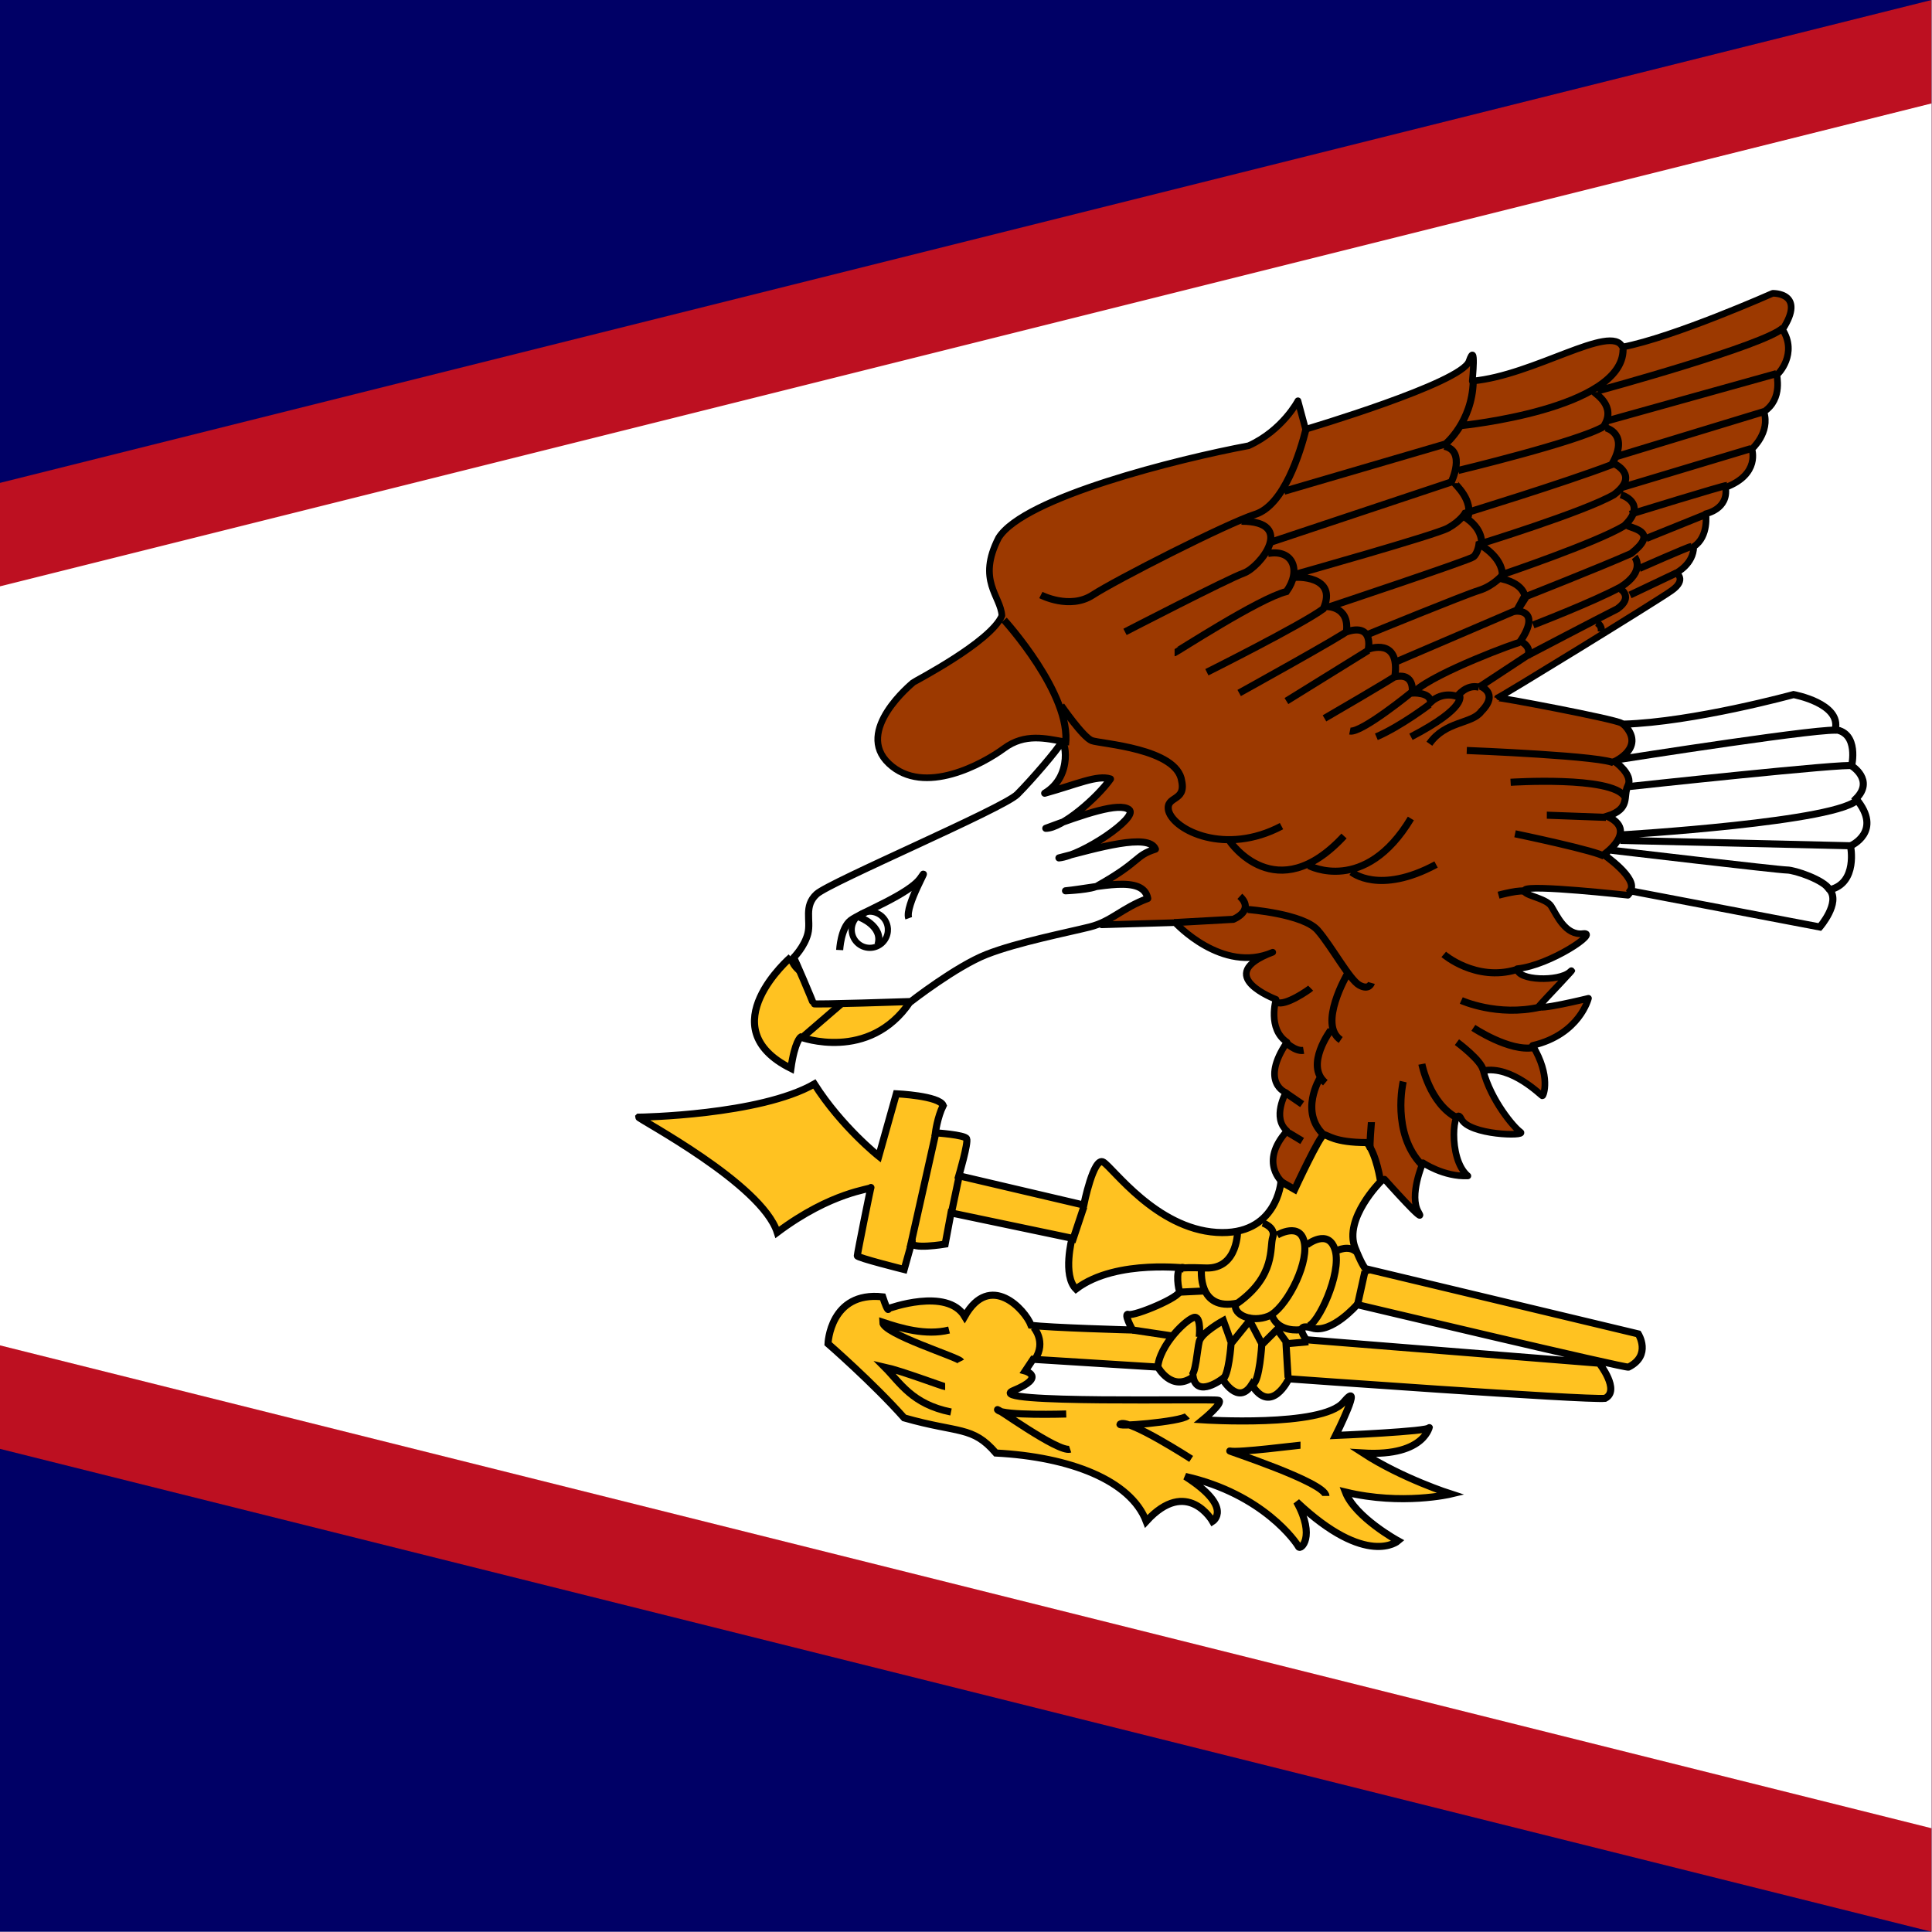
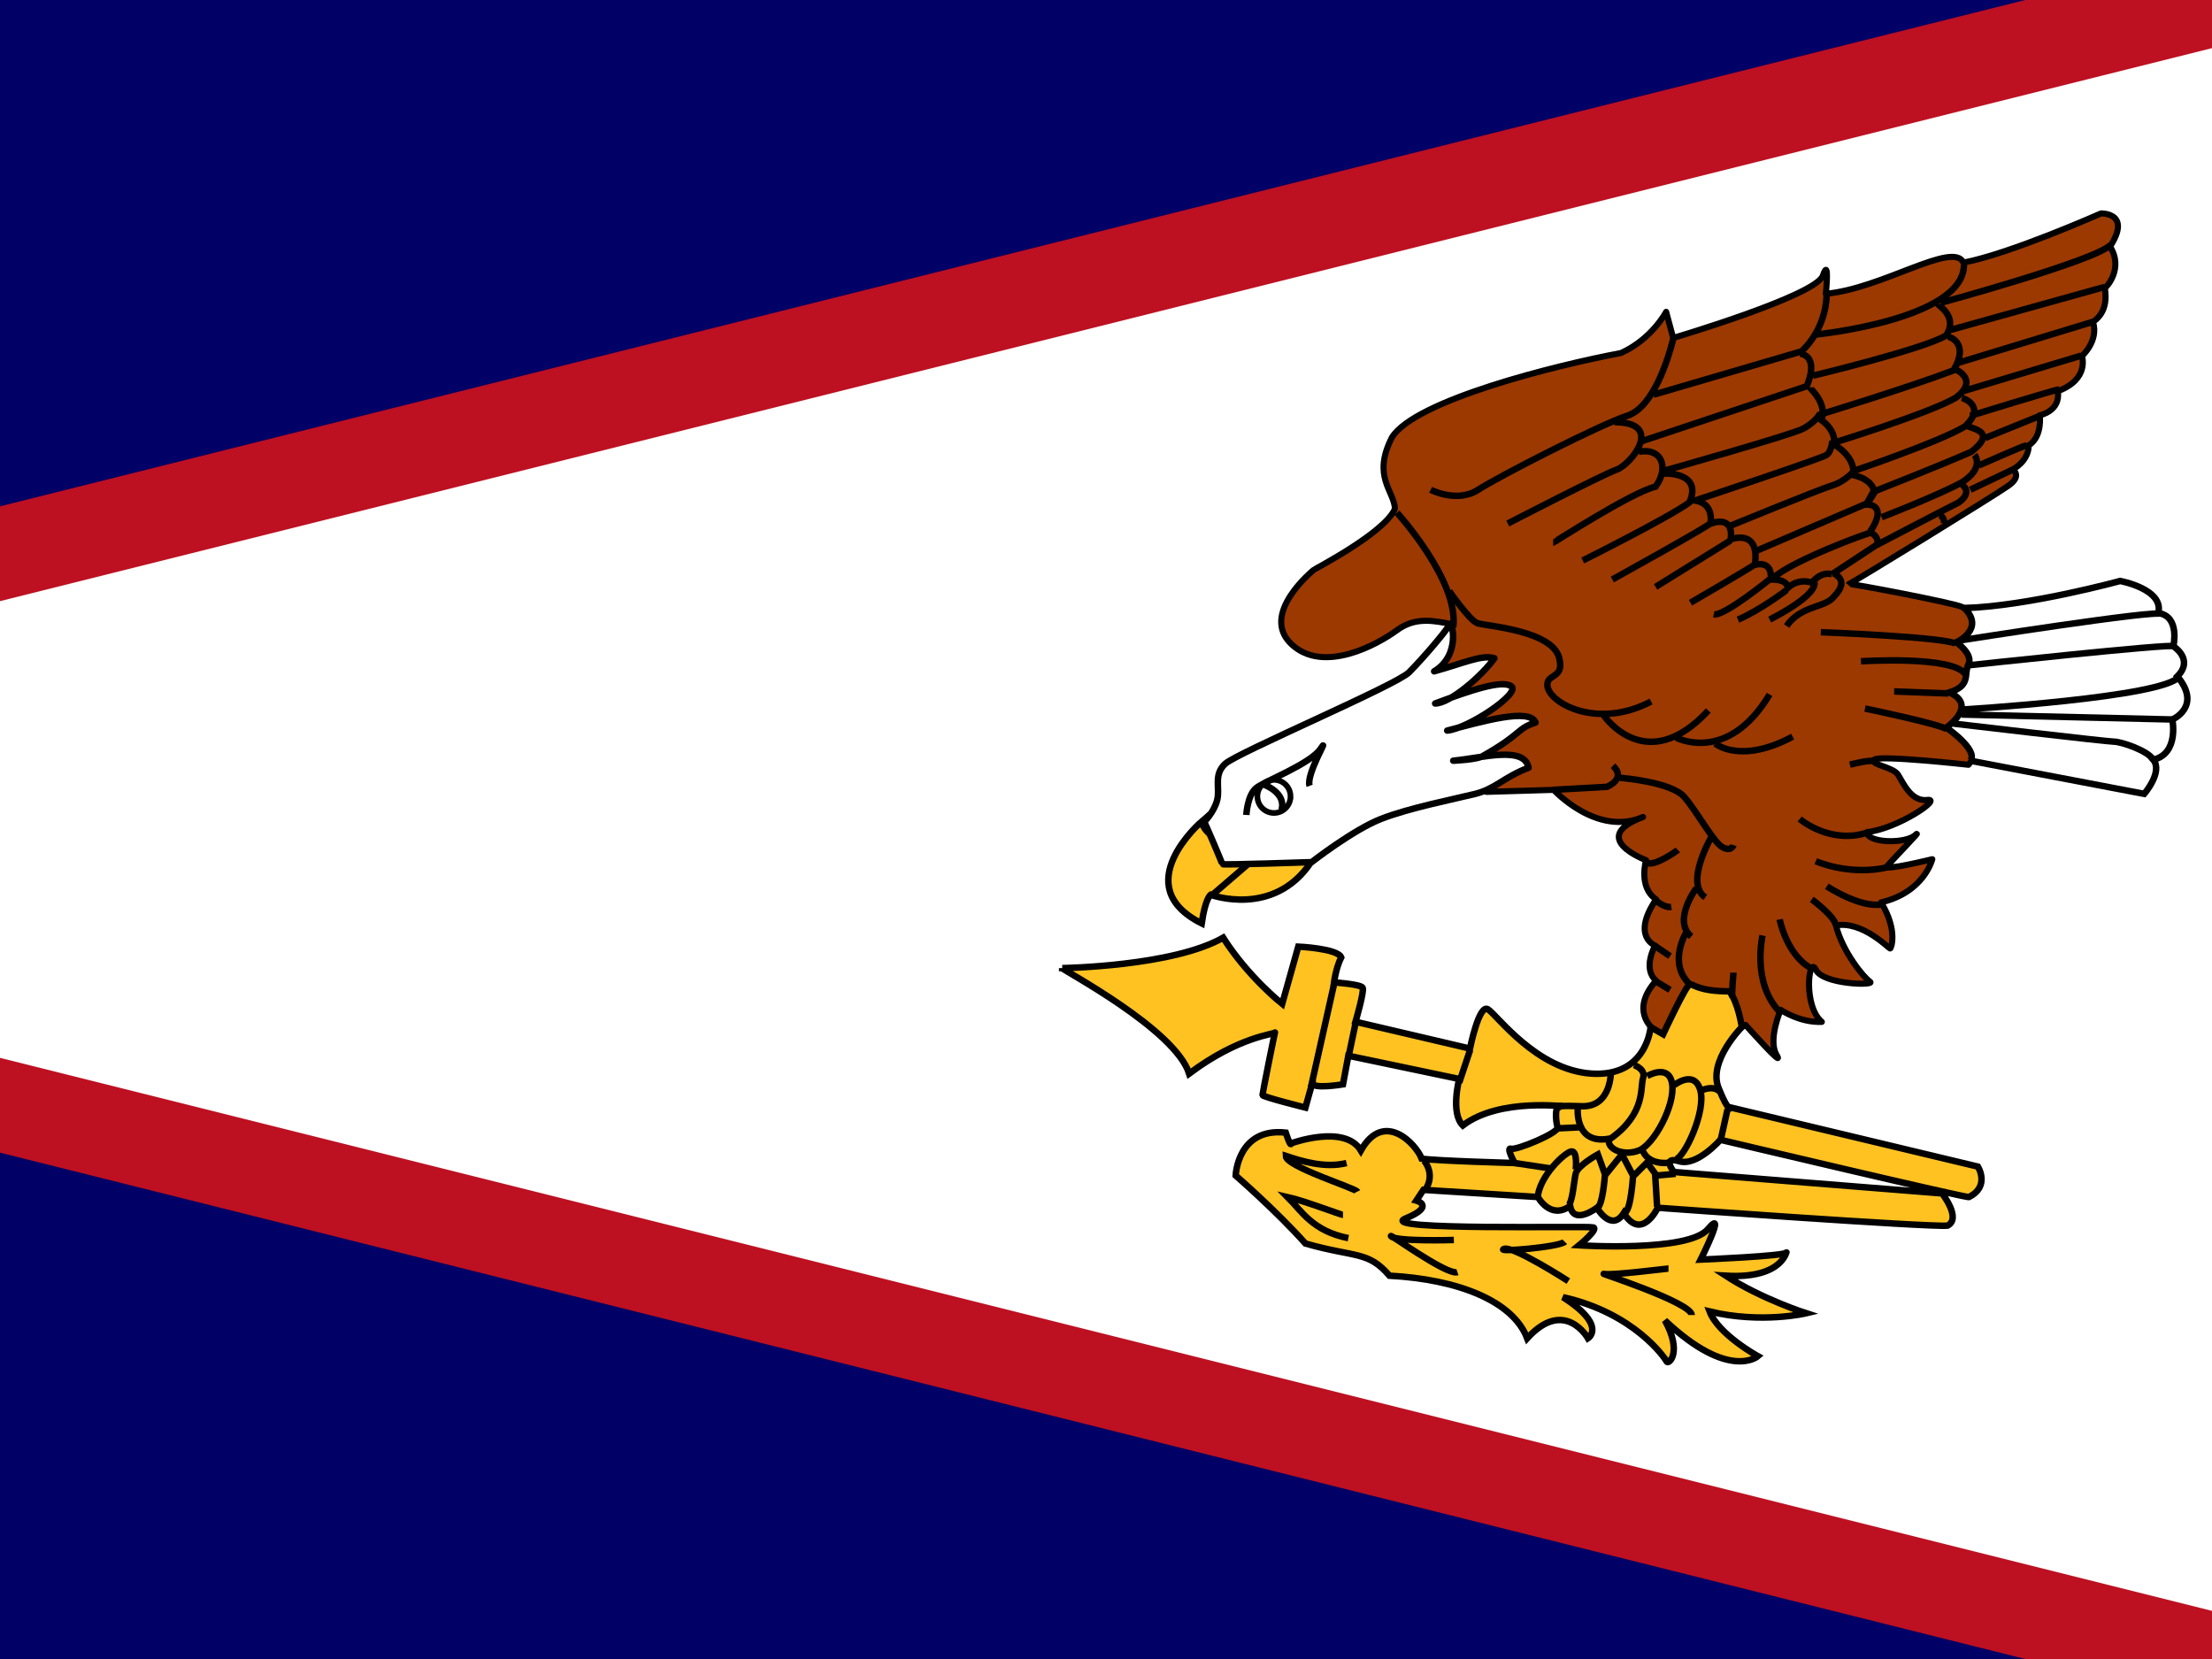
- <svg xmlns="http://www.w3.org/2000/svg" height="512" width="512">
+ <svg xmlns="http://www.w3.org/2000/svg" height="480" width="640">
  <defs>
    <clipPath id="a">
-       <path fill="gray" d="M496.06 15.937h496.06v496.06H496.06z" />
+       <path fill-opacity=".67" d="M0 0h640v480H0z" />
    </clipPath>
  </defs>
-   <g clip-path="url(#a)" transform="translate(-512 -16.45) scale(1.032)">
-     <path fill="#006" d="M0 15.937h992.13v496.06H0z" />
-     <path d="M0 263.97L992.13 512V15.94L0 263.97z" fill-rule="evenodd" fill="#bd1021" />
-     <path d="M992.13 42.512v442.91L106.3 263.962l885.83-221.46z" fill-rule="evenodd" fill="#fff" />
+   <g clip-path="url(#a)">
+     <path fill="#006" d="M-374-16H650v512H-374z" />
+     <path d="M-374 240L650 496V-16L-374 240z" fill-rule="evenodd" fill="#bd1021" />
+     <path d="M650 11.43v457.14L-264.29 240 650 11.43z" fill-rule="evenodd" fill="#fff" />
    <g stroke="#000">
-       <path stroke-linejoin="round" d="M825.487 319.59s-6.193-5.07 1.127-13.234c-3.942-3.378-.282-9.853-.282-9.853s-6.757-2.534.282-12.95c-5.068-3.38-2.816-10.982-2.816-10.982s-16.61-6.193-.844-12.104c-12.95 5.63-25.058-7.603-25.058-7.603l-18.863.564c-3.2-15.67-28.07-2.06-9.58-47.01-4.787-.846-10.136-2.253-15.485 1.688-5.35 3.94-20.553 12.387-29.562 3.94s5.91-20.552 6.194-20.833c.28-.28 19.99-10.417 22.804-17.173-.28-5.07-6.475-9.01-.845-19.99 6.475-10.418 46.17-20.273 64.2-23.65 8.726-3.943 12.668-11.544 12.668-11.544l1.97 7.32s39.98-11.825 41.95-17.456.846 5.068.846 5.068c15.766-1.408 35.755-14.92 38.57-8.728 13.233-2.534 38.573-13.795 38.573-13.795s8.727-.28 2.533 9.29c3.942 6.195-1.126 11.544-1.407 11.544-.283 0 1.688 6.193-3.38 9.572 1.69 5.35-3.097 9.572-3.097 9.572s2.254 6.476-6.756 9.854c.845 5.63-5.068 6.757-5.068 6.757s.845 5.913-3.097 8.447c0 4.504-4.504 6.757-4.504 6.757s2.815 1.688-1.126 4.503c-3.94 2.816-44.765 27.873-44.765 27.592 0-.282 29.843 5.35 31.813 6.475s24.495 16.05 24.495 16.05l-22.806 28.153s-25.338-2.815-26.464-1.408 5.35 1.97 6.756 4.223c1.41 2.252 3.66 7.603 8.165 7.04 4.504-.565-8.447 8.164-16.893 9.01 0 3.096 10.698 3.377 13.514.844 2.817-2.535-6.757 7.32-7.883 8.727s12.67-1.972 12.67-1.972-2.253 9.29-14.358 12.107c4.784 7.883 2.813 12.95 2.532 12.95s-7.884-7.883-15.204-6.475c1.97 7.602 7.884 14.64 9.574 15.767 1.688 1.126-13.233.844-15.204-3.38s-3.66 10.136 1.69 14.642c-6.194.28-11.544-3.38-11.544-3.38s-3.66 8.445-1.126 12.67c2.534 4.223-8.728-8.448-8.728-8.448l-21.397 9.01-4.787-8.165z" fill-rule="evenodd" stroke-width="1.706" fill="#9c3900" />
-       <path d="M660.12 302.828c.5 0 31.083-.502 45.123-8.524 7.02 11.03 16.545 18.55 16.545 18.55l4.512-16.042s11.03.5 12.033 3.008c-1.504 3.007-2.005 7.018-2.005 7.018s7.52.503 8.02 1.504c.503 1.004-2.004 9.526-2.004 9.526l32.087 7.52s2.508-12.533 5.015-11.03c2.507 1.505 13.537 17.047 29.08 18.05s16.544-13.036 16.544-13.036l3.51 2.007s6.516-14.04 7.52-14.04 2.506 2.006 11.03 2.006c2.506 3.008 3.51 10.026 3.51 10.026s-9.528 9.527-6.52 17.048 3.51 5.514 3.51 5.514l69.19 16.545s3.51 5.515-2.507 8.523c0 .5-69.69-16.044-69.69-16.044s-6.52 7.52-11.532 6.015-1.503 3.008-1.503 3.008L906.79 366s5.517 7.02 1.506 9.025c-5.014.5-81.222-5.014-81.222-5.014s-4.512 9.527-9.525 1.505c-3.51 5.515-7.522-1.504-7.522-1.504s-6.517 5.015-7.52-.5c-5.516 4.01-9.025-2.507-9.025-2.507l-32.088-2.006-2.005 3.008s5.515 1.504-3.008 5.015c-8.523 3.51 51.138 2.005 52.643 2.505 1.504.503-4.01 5.015-4.01 5.015s30.583 2.005 36.097-4.512c5.516-6.52-2.005 8.522-2.005 8.522s24.066-1.002 24.066-2.005-.502 7.52-17.046 6.518c10.026 6.518 22.56 10.528 22.56 10.528s-12.534 3.01-27.073-.5c2.506 6.518 13.537 12.534 13.537 12.534s-8.02 7.02-26.07-10.028c5.014 9.025 1.002 12.536.5 11.532-.5-1.003-9.023-13.537-29.078-18.05 12.534 8.023 7.018 11.533 7.018 11.533s-6.517-11.53-17.046 0c-4.01-10.528-19.553-16.544-38.605-17.547-6.017-7.02-9.527-5.014-23.564-9.025-8.022-9.024-19.554-19.05-19.554-19.05s.502-13.54 14.038-12.034c1.504 4.512 1.504 3.008 1.504 3.008s15.042-5.516 19.554 2.005c6.518-11.532 15.542-1.724 17.046 2.286 4.32.633 26.07 1.223 26.07 1.223s-2.506-4.512-1.002-4.01c1.504.5 13.537-4.512 13.036-6.017-.502-1.505-1.003-6.518 1.002-6.017 2.006.5-17.046-2.507-27.575 5.516-3.51-3.512-1.003-13.038-1.003-13.038l-31.084-6.517-1.504 8.022s-9.025 1.504-8.523-.5c.502-2.008-2.005 7.017-2.005 7.017s-12.033-3.008-12.033-3.51 3.51-18.05 3.51-17.548c0 .503-10.028 1.003-24.066 11.532-4.01-12.534-35.597-29.08-35.597-29.58z" fill-rule="evenodd" stroke-width="1.365pt" fill="#ffc221" />
-       <path d="M736.328 307.346l-6.518 29.08M742.343 318.374l-2.005 9.526M774.432 325.895l-3.008 9.025M830.087 387.056c-.5 0-16.043 2.005-18.05 1.504-2.004-.5 24.568 8.022 24.568 11.53M802.01 390.578s-15.542-10.027-18.048-9.025c-2.507 1.003 15.542-.5 17.046-2.005M769.92 379.044s-16.043.5-17.547-1.003 15.542 11.03 18.55 10.03M738.834 372.015c-.5 0-11.03-4.01-15.542-5.015 4.01 4.012 7.02 9.527 17.046 11.532M742.846 365.504c-.502-1.003-20.055-7.02-20.055-10.028 4.513 1.505 11.03 3.51 17.047 2.005M846.63 342.438l-2.005 9.023" stroke-width="1.365pt" fill="none" />
-       <path d="M699.226 261.717s-21.058 18.048 0 28.577c1.003-7.02 2.507-8.02 2.507-8.02s17.547 6.516 28.076-9.026c-4.513-6.517-12.535-4.01-12.535-4.01s-16.546 0-18.05-7.52z" fill-rule="evenodd" stroke-width="1.365pt" fill="#ffc221" />
-       <path d="M716.775 269.743l-14.54 12.534M761.554 356.796s3.352 3.695.343 8.207M832.094 360.495l-5.515.502M786.97 357.48l10.027 1.503M813.94 331.696s.282 10.136-8.164 9.854c-8.446-.282-5.632.282-5.632.282" stroke-width="1.365pt" fill="none" />
-       <path d="M820.424 330.003s3.378 1.126 2.534 3.66c-.845 2.534.844 9.854-9.01 16.893-10.418 2.252-9.29-8.727-9.29-8.727" stroke-width="1.365pt" fill="none" />
-       <path d="M824.082 333.102s6.194-3.66 7.038 2.253c.844 5.91-5.067 16.892-9.29 18.582-4.225 1.688-9.01-.283-8.448-3.097M831.684 335.64s5.632-4.505 7.32 1.408c1.69 5.912-4.504 19.145-7.04 19.426M839.56 337.046s2.815-1.407 4.785.28M830.55 357.315c-1.125.28-5.91.562-7.6-3.097M805.22 347.46c-.282 0-5.913.283-5.913.283M826.893 369.708l-.562-9.29-2.25-3.098-3.943 3.942s-.564 9.29-2.252 10.136M820.137 360.973c-.28-.562-3.097-5.91-3.097-5.91l-4.787 5.91s-.562 8.447-2.252 9.292M812.248 360.686c0-.28-1.97-5.63-1.97-5.63s-5.63 3.097-6.195 5.35c-.562 2.25-.845 8.445-2.252 9.01M804.086 359.28s.564-5.067-1.126-5.067-9.29 7.038-9.572 13.232" stroke-width="1.365pt" fill="none" />
-       <path stroke-linejoin="round" d="M699.918 261.868s2.815-2.816 3.66-6.194c.845-3.38-1.126-7.04 2.253-10.136 3.38-3.097 47.862-21.96 51.523-25.62 3.66-3.66 10.417-11.544 11.262-13.233.844-1.69 3.378 8.446-4.224 12.95 8.166-2.252 13.515-4.785 16.893-3.66-3.38 4.787-12.387 12.67-16.61 12.67 9.854-3.66 18.862-6.757 21.397-4.786 2.533 1.97-12.107 11.825-18.02 12.387 9.855-2.533 23.088-6.475 24.776-2.252-5.35 1.69-3.66 3.095-14.64 9.29-1.407 1.128-8.446 1.408-8.446 1.408 8.446-.845 19.99-4.223 21.115 1.97-6.756 2.534-9.29 5.914-14.92 7.32-5.632 1.41-18.583 3.943-26.466 7.04-7.884 3.097-19.428 12.106-19.428 12.106s-25.057.844-25.057.562c0-.282-4.786-11.543-5.068-11.824z" fill-rule="evenodd" stroke-width="1.365pt" fill="#fff" />
-       <path d="M711.742 259.902s.282-5.63 2.816-7.6c2.533-1.972 15.203-6.76 18.02-10.982 2.814-4.223-4.224 7.32-3.098 10.417M716.81 251.453s6.194 2.254 4.786 7.04" stroke-width="1.365pt" fill="none" />
-       <path d="M724.13 254.694c0 2.566-2.08 4.646-4.645 4.646s-4.646-2.08-4.646-4.646 2.08-4.645 4.645-4.645 4.645 2.08 4.645 4.644z" stroke-width="1.185pt" fill="none" />
-       <path d="M914.738 244.697l48.707 9.29s5.35-6.193 2.534-9.57c7.32-1.69 5.348-11.263 5.348-11.263s8.446-3.66 1.408-12.107c4.788-4.786-1.126-8.446-1.126-8.446s1.97-8.445-4.223-9.29c1.69-6.756-10.7-9.01-10.7-9.01s-25.62 7.04-43.638 7.603c5.91 5.912-2.254 9.572-2.254 9.572s4.787 3.38 3.38 6.194c-1.41 2.815.843 5.912-5.35 7.883 8.164 3.66-.845 9.853-.845 9.853s9.01 6.194 6.758 9.29z" fill-rule="evenodd" stroke-width="1.365pt" fill="#fff" />
-       <path d="M909.947 234.283s43.077 5.068 45.048 5.068 9.572 2.535 10.98 5.07M912.2 231.744l59.968 1.407M912.486 230.338s56.87-3.378 60.813-9.29M914.165 217.95s57.154-6.193 57.718-5.35M912.2 210.912s55.464-8.728 56.026-7.32M753.975 175.157s17.456 19.145 15.766 32.095" stroke-width="1.365pt" fill="none" />
-       <path d="M768.615 197.117s5.63 8.164 7.883 9.01 21.96 1.97 23.087 10.416c1.126 5.35-4.223 3.66-3.378 7.6 1.407 5.07 14.64 11.544 29 3.943M811.975 232.03s11.824 17.457 29.28-1.406M832.244 238.227s14.358 7.602 26.183-12.106M843.218 239.906s7.038 5.913 21.68-1.97M885.175 230.052s21.678 4.504 23.087 5.912M893.337 225.275c.28 0 15.203.563 15.203.563M884.042 216.824s25.9-1.69 29.28 3.66M872.78 208.66s36.32 1.407 38.01 3.378M880.943 245.816s6.194-1.688 7.04-.843M866.87 261.02s8.166 7.04 18.584 3.943M871.375 272.855s9.29 4.223 20.272 1.688M874.474 279.884s9.29 6.194 15.485 5.067M870.256 283.556s6.475 4.786 6.756 7.32M861.248 289.18s1.97 10.134 9.01 13.794M856.457 293.683s-3.097 13.233 4.787 21.398M848.295 304.098c0 .28-.562 6.193-.28 6.757M797.616 252.86l15.204-.846s5.63-2.252 1.688-5.91M816.48 249.488c.282 0 14.358 1.126 18.02 5.35 3.658 4.222 8.163 12.668 10.697 14.077 2.534 1.407 3.097-.564 3.097-.564M842.098 266.1s-7.6 12.95-1.688 16.892M837.867 280.457s-6.756 9.01-1.407 13.514M835.055 292.837s-5.35 8.73 1.128 14.64M832.694 269.688c-.363.363-6.54 4.723-8.72 3.634M826.156 283.488s2.543 2.542 4.723 2.18M826.457 296.7l4.057 2.783M827.003 306.814l3.51 2.118M763.412 168.732s7.4 3.85 13.323 0c5.92-3.85 34.343-18.355 41.745-20.724 7.4-2.37 11.546-15.988 13.027-21.908M825.883 142.087l41.45-12.14s6.81-5.624 7.105-15.986M871.47 125.21s41.45-4.144 41.45-19.54M906.412 116.328s43.522-11.842 47.667-16.283" stroke-width="1.365pt" fill="none" />
-       <path d="M785.018 178.206s26.35-13.62 30.495-15.1c4.144-1.48 13.617-13.32-.593-13.32" stroke-width="1.365pt" fill="none" />
-       <path d="M797.753 183.535c.296 0 21.612-13.916 28.717-15.69 3.85-5.33 1.777-10.955-4.736-9.77" stroke-width="1.365pt" fill="none" />
-       <path d="M828.245 164.29c.592-.295 11.547-.59 7.698 7.994-5.624 4.145-29.903 16.284-29.903 16.284M822.62 155.113l46.19-15.396s3.848-7.994-1.776-9.178M905.525 116.624c0 .296 5.923 3.553 2.37 8.882-6.514 3.85-37.304 11.25-37.304 11.25M952.3 111.888l-43.52 12.14M949.038 121.658l-37.895 11.547M945.79 131.132l-33.455 10.066M939.566 140.606c-.89 0-24.87 7.4-24.87 7.4M934.243 148.008l-15.396 6.217M930.394 156.297c-.593 0-13.323 5.625-13.323 5.625M926.545 163.106l-11.842 5.625M906.112 175.838s1.48.592 1.185 2.368M876.207 192.12s5.034 1.777.296 6.514c-2.368 3.257-9.177 2.37-13.322 8.29M908.487 125.803s6.22 1.48 1.48 9.474c-12.435 4.737-37.6 12.435-37.6 12.435s-1.183 2.072-4.44 3.85c-3.256 1.775-39.08 11.84-39.08 11.84M910.562 134.98s6.81 2.962 0 7.995c-7.698 4.44-34.64 12.73-34.64 12.73s-.296 2.37-1.48 3.257c-1.184.888-36.71 12.73-36.71 12.73" stroke-width="1.365pt" fill="none" />
-       <path d="M912.336 142.974s7.106 2.072.89 7.993c-7.403 4.44-31.088 12.435-31.088 12.435s-2.368 2.96-6.217 4.145c-3.848 1.184-28.42 11.25-28.42 11.25M914.11 150.968c2.074.888 7.698 1.776.89 7.106-7.994 3.552-27.534 11.25-27.534 11.25l-1.777 3.257-31.086 13.323M915.885 158.962s2.96 3.553-3.553 7.698c-7.106 3.85-22.5 9.77-22.5 9.77M912.336 167.25s3.257 2.074-.887 5.034c-4.74 2.37-23.39 12.14-23.39 12.14l-12.14 7.992" stroke-width="1.365pt" fill="none" />
-       <path d="M869.697 140.013c0 .296 5.033 4.44 3.256 9.178 4.442 3.258 3.553 6.81 3.553 6.81s6.217 3.553 5.33 8.586c6.217 1.48 5.92 5.034 5.92 5.034l-2.072 3.256s6.217-.296.888 7.698c3.257 1.776 1.777 3.85 1.777 3.85M886.567 180.87c-.89 0-21.612 7.698-26.942 12.435" stroke-width="1.365pt" fill="none" />
-       <path d="M836.543 171.693s6.217-.296 5.33 6.513c7.106-2.37 5.625 4.44 5.625 4.44s8.29-3.256 6.81 7.106c5.328-1.184 4.44 4.145 4.44 4.145s4.737-.296 4.737 2.37c3.257-2.962 6.81-1.482 6.81-1.482s2.368-3.256 5.624-2.368M842.167 177.91c0 .592-27.83 15.987-27.83 15.987M847.49 182.942l-21.02 13.027M854.6 189.455c0 .297-18.356 10.955-18.356 10.955M858.75 193.6s-13.027 10.66-15.987 10.067M863.186 196.857s-7.402 5.626-13.62 8.29M870.884 194.49s2.368 2.96-12.434 10.657" stroke-width="1.365pt" fill="none" />
+       <path stroke-linejoin="round" d="M478 297.4s-6.392-5.23 1.163-13.658c-4.068-3.486-.29-10.17-.29-10.17s-6.975-2.615.29-13.366c-5.23-3.487-2.906-11.333-2.906-11.333s-17.144-6.393-.87-12.494c-13.368 5.81-25.863-7.848-25.863-7.848l-19.468.582c-3.302-16.172-28.97-2.127-9.888-48.52-4.94-.872-10.46-2.324-15.982 1.744-5.522 4.067-21.212 12.784-30.51 4.067s6.1-21.212 6.392-21.502c.29-.29 20.63-10.75 23.536-17.725-.29-5.23-6.682-9.298-.872-20.63 6.683-10.753 47.65-20.923 66.26-24.41 9.007-4.068 13.076-11.914 13.076-11.914l2.034 7.555s41.262-12.205 43.296-18.016.872 5.23.872 5.23c16.272-1.453 36.903-15.4 39.81-9.008 13.656-2.615 39.81-14.238 39.81-14.238s9.006-.29 2.613 9.59c4.068 6.392-1.162 11.913-1.452 11.913-.29 0 1.743 6.394-3.487 9.88 1.745 5.522-3.197 9.88-3.197 9.88s2.326 6.684-6.973 10.17c.872 5.812-5.23 6.975-5.23 6.975s.872 6.102-3.196 8.717c0 4.65-4.65 6.974-4.65 6.974s2.906 1.743-1.163 4.65c-4.067 2.905-46.2 28.766-46.2 28.476 0-.29 30.8 5.52 32.834 6.683s25.28 16.564 25.28 16.564l-23.537 29.056s-26.15-2.905-27.312-1.452 5.52 2.034 6.973 4.358c1.455 2.324 3.78 7.847 8.428 7.265 4.65-.582-8.717 8.427-17.434 9.3 0 3.195 11.04 3.485 13.947.87 2.907-2.615-6.973 7.555-8.136 9.008s13.077-2.034 13.077-2.034-2.324 9.59-14.818 12.496c4.94 8.136 2.905 13.367 2.614 13.367s-8.136-8.137-15.69-6.684c2.033 7.845 8.136 15.108 9.88 16.272 1.742 1.162-13.658.87-15.692-3.488s-3.778 10.46 1.743 15.11c-6.392.29-11.914-3.487-11.914-3.487s-3.776 8.717-1.162 13.077c2.617 4.36-9.006-8.718-9.006-8.718l-22.084 9.3-4.94-8.428z" fill-rule="evenodd" stroke-width="1.761" fill="#9c3900" />
+       <path d="M307.325 280.1c.518 0 32.082-.518 46.572-8.797 7.244 11.384 17.076 19.146 17.076 19.146l4.658-16.56s11.385.518 12.42 3.106c-1.553 3.103-2.07 7.243-2.07 7.243s7.76.518 8.28 1.552c.516 1.035-2.07 9.83-2.07 9.83l33.116 7.763s2.587-12.936 5.175-11.384c2.588 1.554 13.972 17.595 30.013 18.63s17.076-13.455 17.076-13.455l3.62 2.07s6.728-14.487 7.763-14.487 2.588 2.07 11.384 2.07c2.587 3.104 3.623 10.347 3.623 10.347s-9.833 9.833-6.728 17.595 3.623 5.69 3.623 5.69l71.408 17.077s3.624 5.693-2.586 8.798c0 .517-71.927-16.56-71.927-16.56s-6.728 7.762-11.902 6.21-1.552 3.105-1.552 3.105l77.618 6.21s5.692 7.244 1.552 9.314c-5.174.517-83.827-5.174-83.827-5.174s-4.66 9.83-9.833 1.552c-3.62 5.69-7.762-1.552-7.762-1.552s-6.726 5.174-7.762-.52c-5.692 4.14-9.314-2.585-9.314-2.585l-33.118-2.07-2.07 3.104s5.692 1.55-3.105 5.174c-8.796 3.622 52.78 2.07 54.333 2.587 1.552.52-4.14 5.176-4.14 5.176s31.566 2.07 37.257-4.657c5.692-6.73-2.07 8.795-2.07 8.795s24.84-1.034 24.84-2.07-.52 7.763-17.595 6.727c10.35 6.728 23.285 10.867 23.285 10.867s-12.936 3.104-27.942-.518c2.586 6.727 13.972 12.936 13.972 12.936s-8.28 7.245-26.91-10.35c5.176 9.315 1.036 12.938.52 11.902-.52-1.035-9.315-13.97-30.013-18.628 12.936 8.28 7.243 11.902 7.243 11.902s-6.726-11.902-17.593 0c-4.14-10.867-20.18-17.076-39.844-18.112-6.21-7.243-9.83-5.174-24.32-9.314-8.28-9.313-20.18-19.663-20.18-19.663s.517-13.97 14.488-12.42c1.552 4.658 1.552 3.106 1.552 3.106s15.524-5.692 20.18 2.07c6.728-11.902 16.042-1.78 17.595 2.36 4.458.654 26.907 1.262 26.907 1.262s-2.588-4.657-1.035-4.14c1.552.518 13.97-4.656 13.454-6.208-.517-1.553-1.034-6.727 1.035-6.21 2.07.517-17.593-2.588-28.46 5.693-3.622-3.623-1.035-13.455-1.035-13.455l-32.08-6.726-1.554 8.28s-9.314 1.55-8.796-.518c.517-2.07-2.07 7.243-2.07 7.243s-12.42-3.104-12.42-3.62 3.623-18.63 3.623-18.112c0 .518-10.35 1.035-24.838 11.902-4.14-12.936-36.74-30.012-36.74-30.53z" fill-rule="evenodd" stroke-width="1.409pt" fill="#ffc221" />
+       <path d="M385.98 284.763l-6.727 30.013M392.188 296.146l-2.07 9.83M425.307 303.908l-3.105 9.314M482.748 367.03c-.517 0-16.558 2.07-18.63 1.554-2.068-.517 25.357 8.28 25.357 11.9M453.77 370.666s-16.04-10.348-18.628-9.314c-2.587 1.035 16.04-.517 17.594-2.07M420.65 358.762s-16.558.517-18.11-1.035 16.04 11.384 19.145 10.35M388.567 351.508c-.518 0-11.385-4.14-16.04-5.176 4.138 4.14 7.243 9.833 17.592 11.902M392.707 344.788c-.518-1.035-20.698-7.245-20.698-10.35 4.656 1.553 11.383 3.622 17.592 2.07M499.822 320.98l-2.07 9.314" stroke-width="1.409pt" fill="none" />
+       <path d="M347.688 237.67s-21.734 18.628 0 29.494c1.034-7.244 2.587-8.278 2.587-8.278s18.11 6.726 28.977-9.315c-4.657-6.725-12.937-4.138-12.937-4.138s-17.076 0-18.628-7.76z" fill-rule="evenodd" stroke-width="1.409pt" fill="#ffc221" />
+       <path d="M365.8 245.954l-15.006 12.936M412.016 335.8s3.46 3.814.354 8.47M484.82 339.618l-5.692.52M438.247 336.505l10.35 1.552M466.083 309.895s.29 10.46-8.427 10.17c-8.717-.29-5.812.29-5.812.29" stroke-width="1.409pt" fill="none" />
+       <path d="M472.774 308.148s3.487 1.162 2.616 3.778c-.872 2.614.87 10.17-9.298 17.434-10.753 2.324-9.59-9.007-9.59-9.007" stroke-width="1.409pt" fill="none" />
+       <path d="M476.55 311.346s6.392-3.777 7.264 2.325c.87 6.102-5.23 17.435-9.59 19.18-4.358 1.742-9.297-.292-8.717-3.197M484.396 313.966s5.813-4.65 7.555 1.452c1.745 6.103-4.648 19.76-7.264 20.05M492.524 315.417s2.907-1.453 4.94.29M483.227 336.336c-1.162.29-6.102.58-7.845-3.196M457.082 326.165c-.29 0-6.102.292-6.102.292M479.452 349.127l-.58-9.59-2.325-3.195-4.068 4.068s-.583 9.59-2.326 10.46M472.48 340.11c-.292-.58-3.198-6.1-3.198-6.1l-4.94 6.1s-.58 8.72-2.324 9.592M464.336 339.815c0-.29-2.034-5.81-2.034-5.81s-5.81 3.196-6.392 5.52c-.58 2.325-.872 8.717-2.325 9.3M455.912 338.364s.582-5.23-1.162-5.23c-1.742 0-9.59 7.265-9.88 13.657" stroke-width="1.409pt" fill="none" />
+       <path stroke-linejoin="round" d="M348.402 237.825s2.905-2.906 3.777-6.392c.87-3.487-1.163-7.265 2.324-10.46 3.487-3.198 49.397-22.666 53.176-26.444 3.777-3.778 10.75-11.914 11.623-13.658.87-1.743 3.487 8.717-4.36 13.367 8.428-2.326 13.95-4.94 17.435-3.78-3.487 4.94-12.785 13.078-17.144 13.078 10.17-3.778 19.47-6.975 22.084-4.94 2.615 2.034-12.495 12.204-18.597 12.785 10.17-2.615 23.83-6.683 25.572-2.325-5.52 1.744-3.78 3.195-15.11 9.59-1.453 1.163-8.717 1.452-8.717 1.452 8.717-.872 20.63-4.36 21.792 2.034-6.973 2.615-9.588 6.102-15.4 7.555-5.81 1.453-19.178 4.067-27.315 7.264-8.136 3.196-20.05 12.495-20.05 12.495s-25.86.87-25.86.58c0-.29-4.94-11.914-5.23-12.205z" fill-rule="evenodd" stroke-width="1.409pt" fill="#fff" />
+       <path d="M360.605 235.797s.29-5.81 2.906-7.845c2.616-2.034 15.693-6.975 18.6-11.333 2.904-4.36-4.36 7.554-3.198 10.75M365.836 227.077s6.393 2.326 4.94 7.265" stroke-width="1.409pt" fill="none" />
+       <path d="M373.39 230.422c0 2.648-2.146 4.795-4.794 4.795s-4.794-2.147-4.794-4.795 2.146-4.794 4.794-4.794 4.795 2.146 4.795 4.794z" stroke-width="1.223pt" fill="none" />
+       <path d="M570.116 220.104l50.27 9.59s5.52-6.394 2.615-9.88c7.556-1.743 5.522-11.623 5.522-11.623s8.717-3.776 1.452-12.495c4.942-4.94-1.162-8.717-1.162-8.717s2.034-8.717-4.36-9.59c1.745-6.972-11.04-9.297-11.04-9.297s-26.443 7.265-45.04 7.847c6.102 6.102-2.325 9.88-2.325 9.88s4.94 3.486 3.487 6.392c-1.453 2.905.872 6.1-5.52 8.136 8.426 3.778-.873 10.17-.873 10.17s9.3 6.392 6.976 9.588z" fill-rule="evenodd" stroke-width="1.409pt" fill="#fff" />
+       <path d="M565.17 209.356s44.46 5.23 46.494 5.23 9.88 2.616 11.333 5.23M567.495 206.735l61.893 1.453M567.79 205.285s58.698-3.487 62.766-9.59M569.524 192.5s58.988-6.394 59.57-5.522M567.495 185.234s57.244-9.007 57.825-7.555M404.193 148.332s18.016 19.76 16.272 33.126" stroke-width="1.409pt" fill="none" />
+       <path d="M419.303 170.997s5.81 8.426 8.136 9.298 22.665 2.034 23.827 10.752c1.162 5.52-4.358 3.777-3.486 7.845 1.453 5.23 15.11 11.913 29.93 4.068M464.055 207.03s12.203 18.017 30.22-1.45M484.974 213.427s14.82 7.845 27.023-12.495M496.3 215.16s7.264 6.102 22.376-2.033M539.603 204.99s22.375 4.647 23.828 6.1M548.027 200.058c.29 0 15.692.582 15.692.582M538.434 191.337s26.733-1.743 30.22 3.778M526.812 182.91s37.486 1.453 39.228 3.487M535.236 221.26s6.393-1.743 7.265-.87M520.713 236.952s8.426 7.265 19.18 4.068M525.36 249.166s9.59 4.358 20.923 1.742M528.56 256.42s9.588 6.393 15.98 5.23M524.206 260.21s6.683 4.94 6.973 7.555M514.91 266.014s2.033 10.46 9.298 14.237M509.964 270.662s-3.196 13.658 4.94 22.084M501.54 281.41c0 .29-.58 6.393-.29 6.975M449.235 228.528l15.692-.872s5.81-2.324 1.742-6.1M468.703 225.05c.292 0 14.82 1.16 18.598 5.52 3.778 4.358 8.428 13.075 11.042 14.53 2.616 1.45 3.197-.583 3.197-.583M495.145 242.192s-7.845 13.368-1.743 17.436M490.778 257.012s-6.973 9.3-1.453 13.948M487.876 269.79s-5.52 9.008 1.163 15.11M485.44 245.897c-.376.375-6.75 4.874-9 3.75M478.69 260.14s2.625 2.624 4.875 2.25M479 273.776l4.19 2.872M479.564 284.214l3.624 2.186M413.933 141.7s7.64 3.974 13.75 0c6.112-3.97 35.446-18.943 43.085-21.388 7.638-2.445 11.917-16.5 13.445-22.61M478.41 114.2l42.78-12.527s7.027-5.806 7.332-16.5M525.46 96.784s42.778-4.278 42.778-20.167M561.523 87.616S606.44 75.393 610.72 70.81" stroke-width="1.409pt" fill="none" />
+       <path d="M436.233 151.48s27.195-14.057 31.473-15.584c4.277-1.528 14.055-13.75-.61-13.75" stroke-width="1.409pt" fill="none" />
+       <path d="M449.376 156.98c.306 0 22.305-14.363 29.64-16.196 3.972-5.5 1.833-11.305-4.89-10.083" stroke-width="1.409pt" fill="none" />
+       <path d="M480.846 137.118c.612-.306 11.918-.612 7.945 8.25-5.802 4.278-30.86 16.806-30.86 16.806M475.042 127.645l47.67-15.89s3.973-8.25-1.832-9.472M560.607 87.92c0 .307 6.112 3.668 2.445 9.168-6.722 3.973-38.5 11.612-38.5 11.612M608.883 83.033L563.965 95.56M605.516 93.117l-39.11 11.917M602.164 102.895l-34.53 10.39M595.74 112.672c-.917 0-25.667 7.64-25.667 7.64M590.246 120.312l-15.89 6.417M586.273 128.867c-.61 0-13.75 5.805-13.75 5.805M582.3 135.895l-12.22 5.805M561.213 149.035s1.528.61 1.222 2.445M530.348 165.84s5.195 1.834.306 6.723c-2.444 3.36-9.472 2.445-13.75 8.556M563.664 97.395s6.418 1.528 1.528 9.778c-12.834 4.89-38.807 12.833-38.807 12.833s-1.22 2.14-4.582 3.973c-3.36 1.832-40.334 12.22-40.334 12.22M565.805 106.867s7.028 3.056 0 8.25c-7.945 4.584-35.75 13.14-35.75 13.14s-.307 2.444-1.528 3.36c-1.223.917-37.89 13.14-37.89 13.14" stroke-width="1.409pt" fill="none" />
+       <path d="M567.636 115.116s7.334 2.14.917 8.25c-7.64 4.584-32.084 12.834-32.084 12.834s-2.445 3.056-6.418 4.278c-3.972 1.222-29.333 11.61-29.333 11.61M569.468 123.367c2.14.917 7.945 1.834.917 7.334-8.25 3.667-28.417 11.612-28.417 11.612l-1.834 3.36-32.083 13.75M571.3 131.618s3.054 3.667-3.668 7.945c-7.334 3.972-23.222 10.083-23.222 10.083M567.636 140.173s3.36 2.14-.915 5.195c-4.89 2.444-24.14 12.528-24.14 12.528l-12.528 8.25" stroke-width="1.409pt" fill="none" />
+       <path d="M523.63 112.06c0 .307 5.194 4.584 3.36 9.473 4.584 3.362 3.667 7.028 3.667 7.028s6.416 3.668 5.5 8.863c6.417 1.528 6.11 5.194 6.11 5.194l-2.138 3.36s6.415-.304.916 7.946c3.36 1.833 1.834 3.972 1.834 3.972M541.04 154.23c-.917 0-22.305 7.944-27.806 12.833" stroke-width="1.409pt" fill="none" />
+       <path d="M489.41 144.757s6.418-.306 5.502 6.722c7.334-2.445 5.805 4.583 5.805 4.583s8.555-3.362 7.028 7.333c5.5-1.222 4.583 4.278 4.583 4.278s4.89-.306 4.89 2.444c3.36-3.055 7.028-1.527 7.028-1.527s2.444-3.36 5.805-2.444M495.215 151.174c0 .61-28.723 16.5-28.723 16.5M500.71 156.367l-21.696 13.445M508.048 163.09c0 .305-18.945 11.306-18.945 11.306M512.33 167.368s-13.444 11-16.5 10.39M516.91 170.73s-7.64 5.805-14.057 8.555M524.854 168.285s2.444 3.056-12.833 11" stroke-width="1.409pt" fill="none" />
    </g>
  </g>
</svg>
